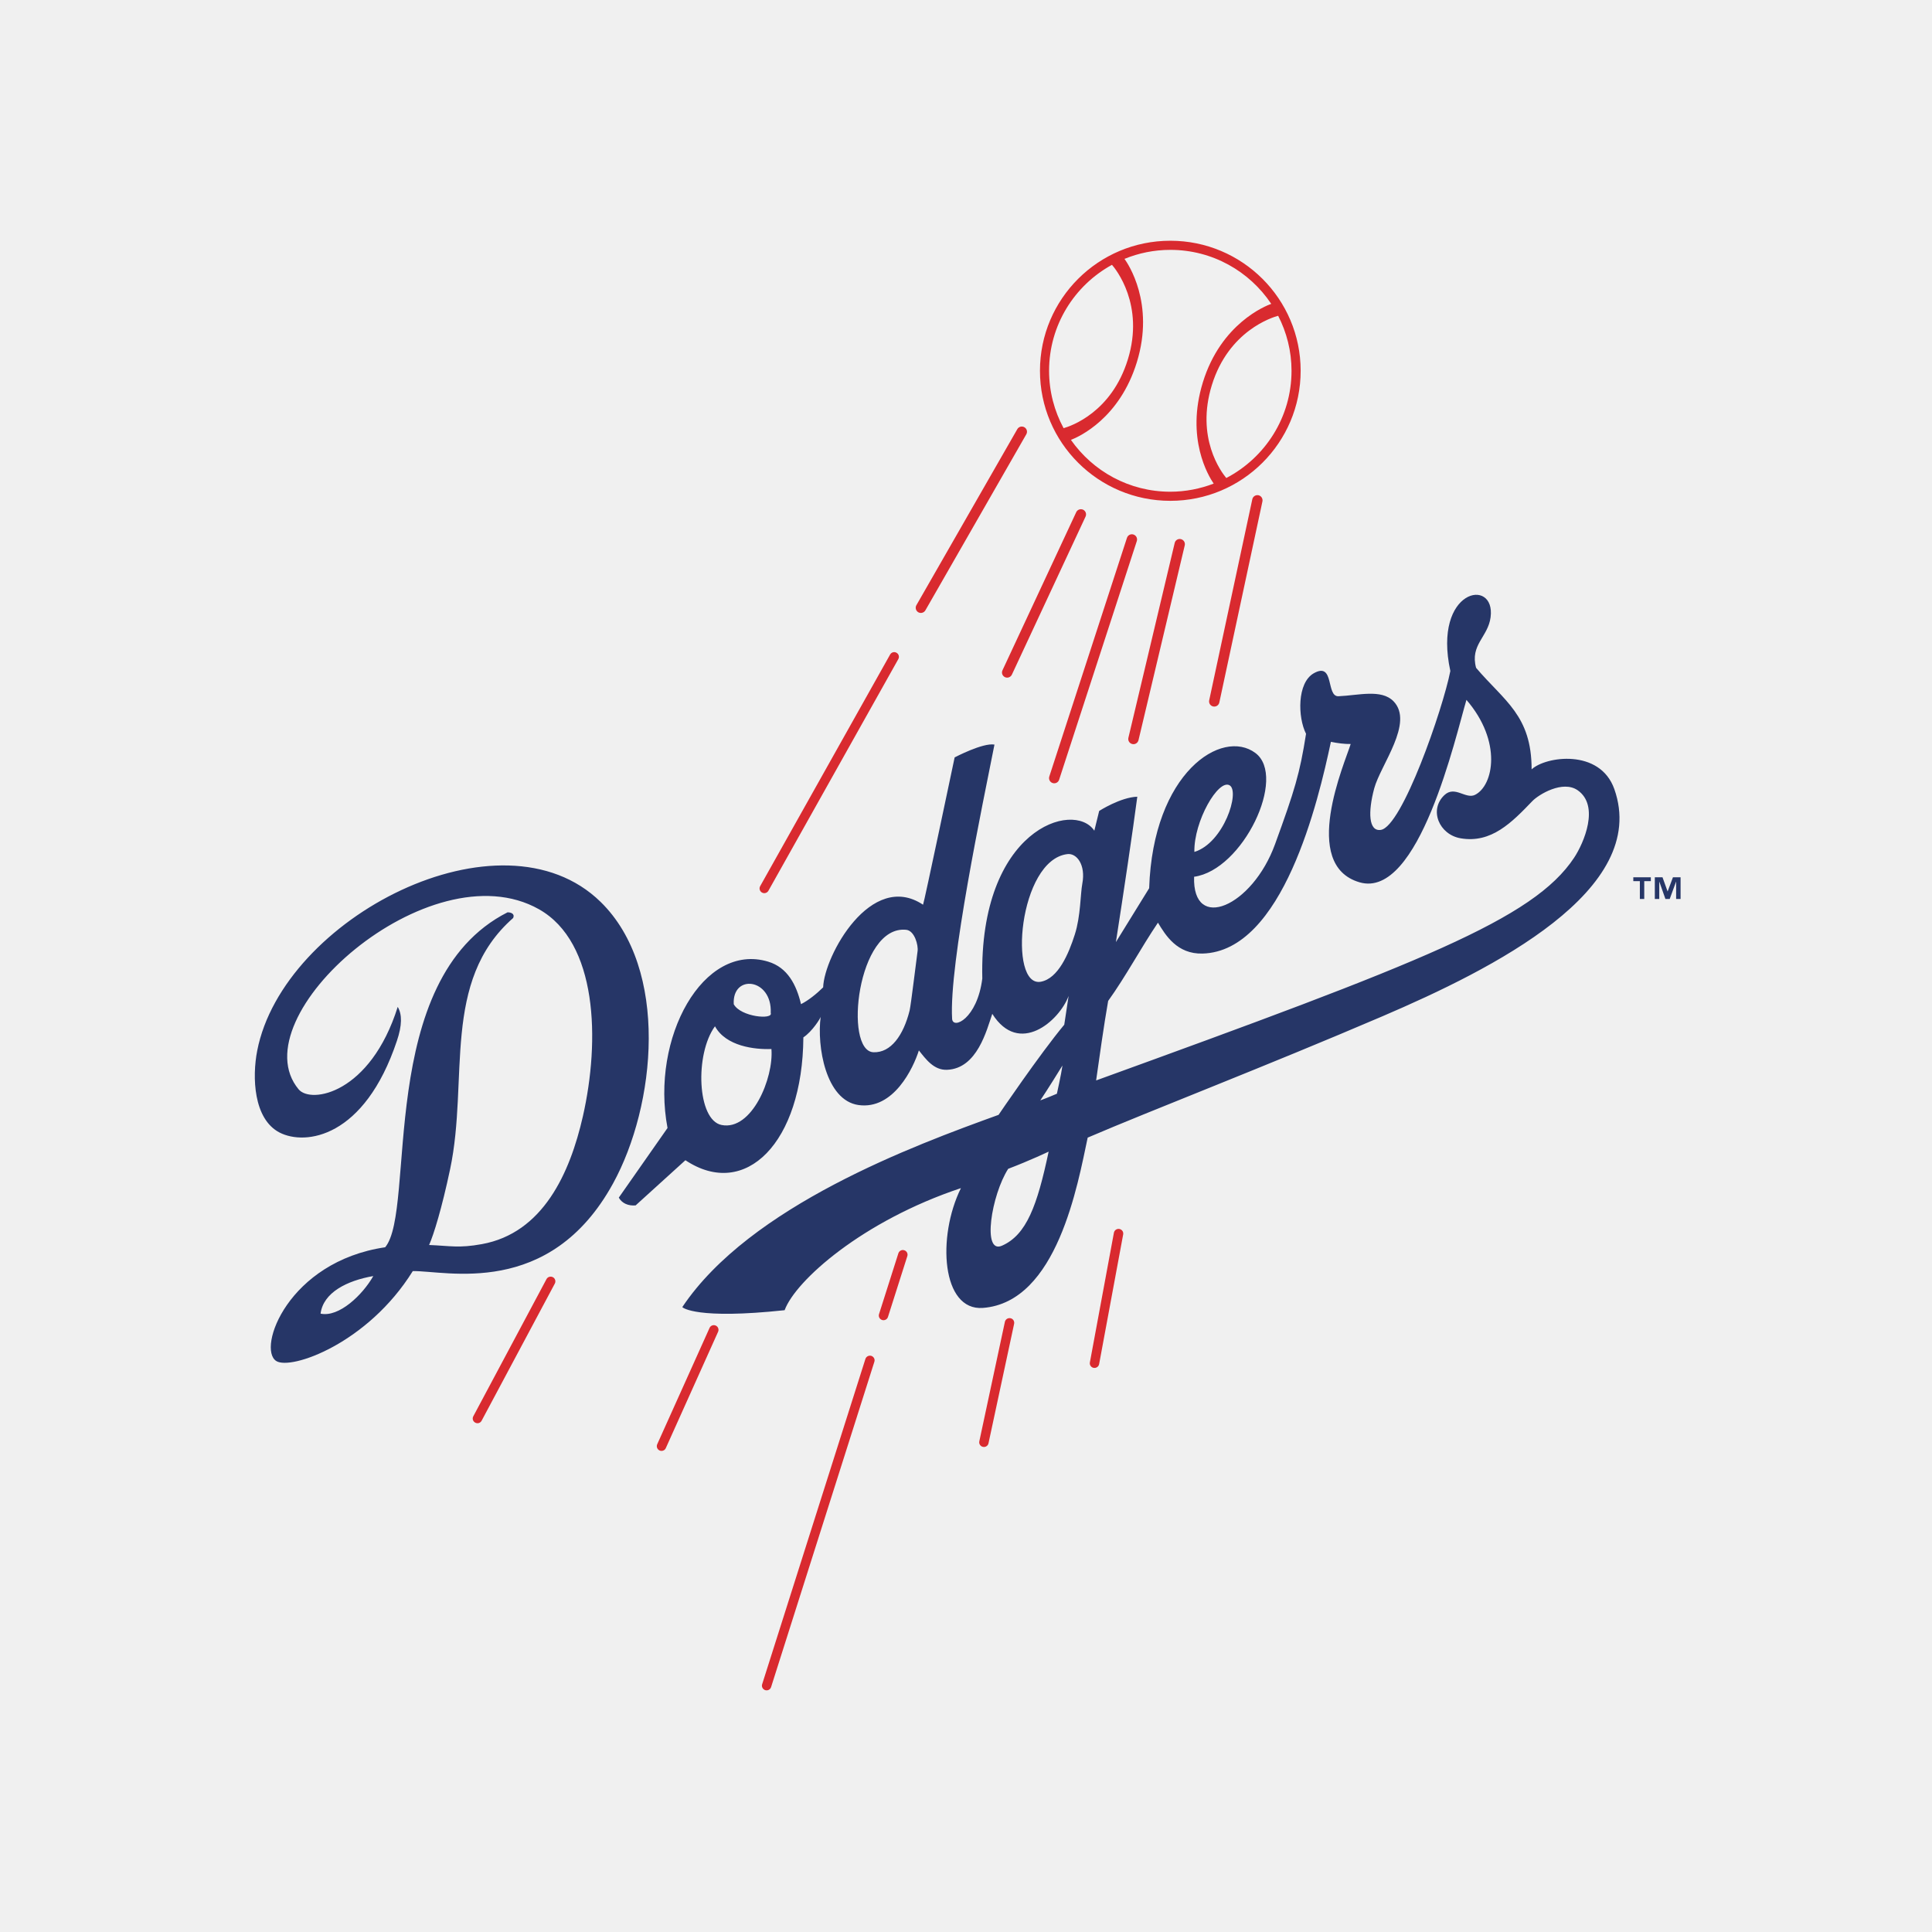
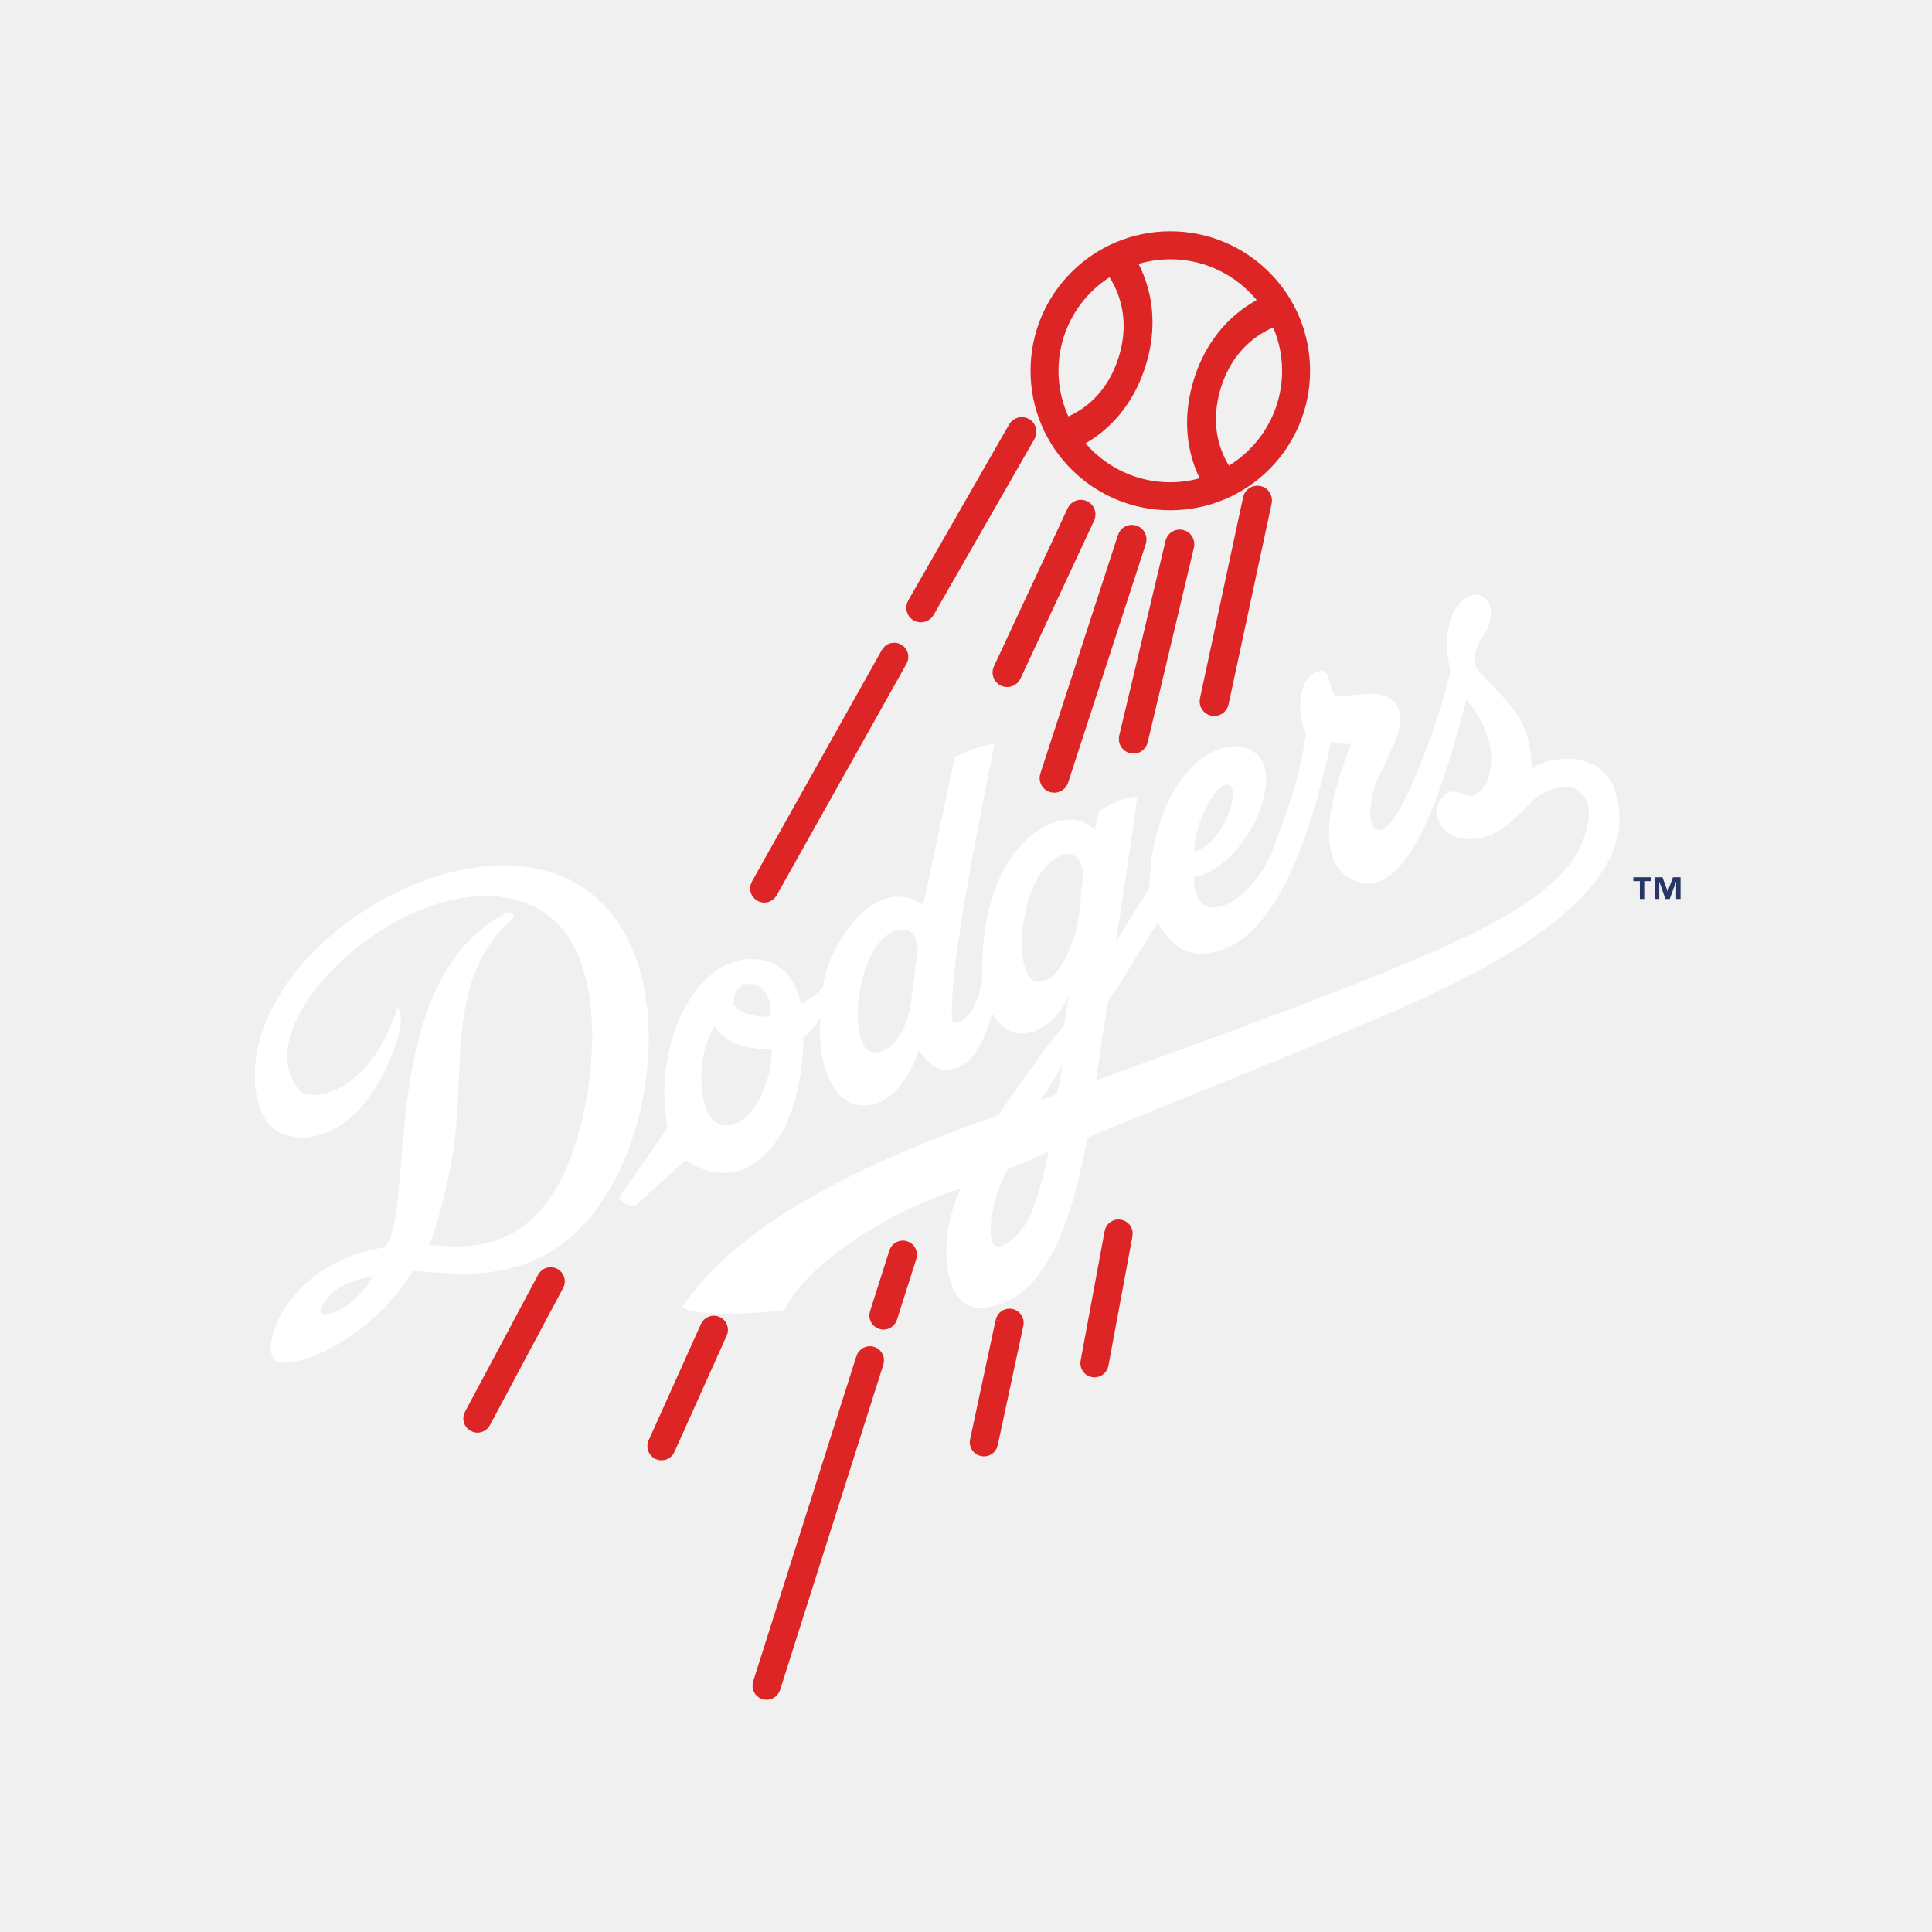
- <svg xmlns="http://www.w3.org/2000/svg" width="512" height="512" viewBox="0 0 512 512" version="1.1">
-   <g stroke="none" stroke-width="1" fill="none">
-     <path d="M395.027 163.551c-.671 5.28-5.513 7.297-3.846 13.435 7.471 8.802 14.714 12.592 14.714 26.91 3.665-3.459 18.102-5.595 21.925 5.24 9.438 26.8-32.271 47.674-61.399 60.164-31.363 13.435-61.391 24.98-78.174 32.182-2.63 12.301-8.064 43.647-27.769 45.129-10.931.827-12.21-18.81-5.821-31.749-26.063 8.684-43.826 24.483-46.724 32.355-23.291 2.49-27.027-.662-27.114-.827 17.96-26.824 61.47-42.867 83.813-50.944 0 0 10.954-16.146 17.407-23.884l1.153-7.62c-2.488 6.643-13.142 15.965-20.227 4.736-1.493 4.318-3.988 14.499-11.973 14.83-3.491.158-5.655-2.829-7.479-5.138-1.461 4.633-6.69 15.792-16.009 14.476-8.719-1.253-11.057-15.681-10.015-23.404 0 .331-2.251 3.948-4.589 5.469-.19 27.864-15.362 43.135-31.26 32.56l-13.19 11.97c-1.888.173-3.601-.512-4.462-2.057l12.913-18.455c-4.533-23.924 9.478-49.297 26.671-44.081 5.189 1.56 7.503 6.217 8.704 11.261 1.951-.969 4.194-2.797 5.868-4.452.269-8.298 12.692-31.071 26.474-21.899.174-.039 8.372-39.038 8.372-39.038s7.495-3.948 10.552-3.396c-3.057 15.5-12.084 58.178-11.223 72.661.182 2.931 6.642.047 8.001-10.654-.885-39.699 24.294-47.327 29.688-39.187l1.287-5.24s5.663-3.633 10.101-3.767c-1.122 8.613-3.673 25.744-5.671 38.525l8.814-14.271c1.011-30.653 19.287-42.481 28.156-35.838 8.459 6.32-3.309 31.016-16.246 32.797-.49 14.799 15.433 7.959 21.451-8.629 5.213-14.334 6.547-18.636 8.214-29.258-2.219-4.373-2.393-13.514 2.046-16.036 5.576-3.16 3.183 6.225 6.547 6.083 5.276-.221 11.357-1.97 14.58 1.324 5.529 5.681-3.444 16.895-5.11 23.12-1.659 6.217-1.501 11.45 1.745 10.977 5.631-.804 16.436-31.953 18.434-42.111-4.747-21.804 12.029-24.924 10.67-14.271m-114.939 126.301s1.169-5.232 1.477-7.486c-.774 1.261-3.933 6.367-5.876 9.251 1.39-.489 4.399-1.765 4.399-1.765m108.534-104.378c-2.82 9.48-12.566 52.922-28.314 48.352-15.835-4.61-3.917-31.607-2.361-36.658-1.524.047-3.633-.236-5.244-.575-3.317 15.602-12.692 55.562-34.032 56.113-6.729.173-9.809-4.87-11.8-8.187-4.486 6.635-8.538 14.271-13.197 20.74-1.137 6.446-2.354 15.201-3.191 21.071 86.246-31.291 115.879-42.71 126.675-59.021 2.583-3.901 6.84-13.774.932-17.888-3.957-2.734-10.315 1.135-11.989 2.868-5.45 5.666-10.86 11.261-19.002 9.874-5.71-.969-8.467-7.518-4.328-11.442 2.772-2.632 5.631 1.158 8.135-.079 4.873-2.443 7.266-14.105-2.283-25.169m-62.749 22.655c-2.978-1.781-9.525 9.511-9.351 17.643 7.803-2.388 12.131-15.989 9.351-17.643m-42.996 18.219c-12.921 1.537-15.764 35.46-7.029 33.821 4.589-.867 7.353-7.368 8.996-12.537 1.556-4.878 1.461-10.709 1.982-13.467.94-4.972-1.485-8.116-3.949-7.817m-42.72 20.062c-12.968-1.34-16.609 32.158-8.672 32.45 4.612.173 7.922-4.476 9.572-11.048.348-1.411 1.888-14.279 2.109-15.744.229-1.513-.766-5.421-3.009-5.658m-45.705 19.724c1.824 3.365 10.488 4.192 9.801 2.309.403-9.243-10.267-10.417-9.801-2.309m-4.976 5.847c-5.379 7.352-4.747 24.901 1.777 26.162 7.985 1.56 13.814-12.45 13.182-20.141-4.454.173-12.052-.725-14.959-6.02m88.426 33.214s-4.905 2.34-10.718 4.555c-4.439 6.911-6.99 22.71-1.659 20.378 6.516-2.853 9.359-10.654 12.376-24.932m-115.461 8.479c-16.815 30.567-44.402 23.002-53.051 23.183-11.91 19.18-32.311 26.327-36.188 23.821-5.11-3.278 3.112-26.335 28.875-30.141 8.317-9.952-2.709-70.959 32.429-88.76.829 0 1.99.331 1.493 1.497-19.121 16.761-11.705 42.812-16.704 66.523-2.219 10.512-4.352 17.368-5.576 20.141 5.544.221 7.874.883 13.971-.229 16.207-2.931 23.346-18.794 26.774-33.837 4.589-20.189 3.902-46.161-11.642-54.916-28.978-16.343-79.596 28.589-63.689 47.721 3.262 3.94 19.026 1.166 26.269-21.843 1.177 1.994 1.177 4.862-.221 9.015-8.609 25.76-24.27 27.801-31.094 24.286-6.942-3.593-7.282-14.751-5.923-21.686 6.832-35.161 64.676-65.191 91.008-39.432 18.252 17.84 14.667 53.931 3.27 74.655m-77.487 34.459c4.881 1.048 11.144-4.972 13.971-9.96-6.99 1.214-13.253 4.366-13.971 9.96" fill="#263667" />
-     <path d="M275.602 98.265c0-19.038 15.464-34.467 34.546-34.467 19.074 0 34.538 15.429 34.538 34.467 0 19.03-15.464 34.459-34.538 34.459-19.081 0-34.546-15.429-34.546-34.459m23.291-3.01c4.47-14.507-3.238-23.963-4.21-25.074-9.936 5.445-16.665 15.973-16.665 28.084 0 5.508 1.406 10.685 3.846 15.208 1.998-.567 12.724-4.224 17.028-18.219m22.256 6.816c-4.296 13.948 2.464 22.978 3.831 24.609 10.259-5.358 17.289-16.059 17.289-28.415 0-5.256-1.295-10.205-3.546-14.578-1.493.394-13.119 3.932-17.573 18.384m-2.385-.733c4.802-15.602 16.657-20.291 18.126-20.811-5.758-8.621-15.583-14.31-26.742-14.31-4.312 0-8.396.859-12.147 2.388.916 1.269 8.08 11.781 3.278 27.375-4.573 14.877-15.235 19.724-17.47 20.598 5.805 8.29 15.425 13.735 26.34 13.735 4.052 0 7.914-.788 11.492-2.151-1.374-1.986-7.448-11.97-2.875-26.824m-173.938 237.639l-19.405 36.366c-.324.615-.087 1.355.529 1.678.608.331 1.358.102 1.682-.512l19.405-36.358c.316-.607.079-1.363-.513-1.678-.616-.323-1.382-.095-1.698.504m43.209 12.939l-13.869 30.834c-.276.615 0 1.363.632 1.647.624.276 1.374 0 1.643-.623l13.861-30.842c.276-.623.008-1.355-.624-1.639-.624-.284-1.374 0-1.643.623m50.042-19.779l-5.126 16.115c-.213.654.15 1.347.806 1.56.656.205 1.358-.15 1.564-.812l5.126-16.107c.213-.654-.15-1.355-.806-1.56-.656-.221-1.358.158-1.564.804m-8.735 27.997l-27.366 86.207c-.213.654.15 1.347.813 1.568.648.205 1.351-.158 1.556-.812l27.366-86.207c.221-.654-.142-1.347-.798-1.568-.656-.205-1.358.165-1.572.812m36.963-9.834l-6.776 31.662c-.15.67.284 1.332.956 1.474.679.15 1.343-.284 1.477-.953l6.792-31.67c.134-.67-.284-1.332-.948-1.466-.687-.15-1.343.276-1.501.953m-30.415-176.843l-34.443 61.393c-.332.599-.111 1.347.482 1.686.6.339 1.366.126 1.706-.473l34.427-61.393c.332-.599.126-1.347-.482-1.686-.6-.339-1.351-.126-1.69.473m95.984-41.149l-11.428 53.292c-.158.741.316 1.466 1.05 1.623.75.158 1.469-.307 1.635-1.048l11.428-53.3c.142-.741-.316-1.474-1.058-1.631-.735-.142-1.469.315-1.627 1.064m-20.566 11.576l-12.273 51.638c-.174.749.284 1.489 1.035 1.655.727.181 1.461-.276 1.643-1.024l12.258-51.63c.174-.733-.276-1.466-1.011-1.647-.742-.181-1.485.276-1.651 1.009m-12.654-1.349l-20.582 63.253c-.229.717.158 1.489.885 1.726.719.236 1.493-.158 1.722-.883l20.59-63.253c.221-.717-.158-1.481-.892-1.726-.719-.229-1.485.158-1.722.883m-29.057-28.809l-26.75 46.665c-.371.654-.142 1.489.513 1.868.656.37 1.493.142 1.872-.512l26.75-46.665c.371-.654.142-1.489-.513-1.86-.663-.378-1.493-.15-1.872.504m15.606 22.017l-19.54 41.898c-.324.686-.024 1.489.663 1.812.687.323 1.509.016 1.832-.67l19.524-41.882c.324-.686.024-1.505-.656-1.828-.695-.307-1.509-.016-1.824.67m9.992 190.948l-6.366 34.357c-.134.678.316 1.324.995 1.45.671.118 1.327-.315 1.453-.993l6.374-34.365c.134-.678-.324-1.324-1.003-1.45-.679-.126-1.327.323-1.453 1.001" fill="#D92A2F" />
-     <path d="M437.487 233.518h-1.745v4.712h-1.161v-4.712h-1.738v-1.024h4.644v1.024zm7.882 4.712h-1.177v-4.563h-.024l-1.674 4.563h-1.145l-1.603-4.563h-.024v4.563h-1.177v-5.737h2.038l1.343 3.743h.016l1.406-3.743h2.022v5.737z" fill="#263667" />
+ <svg xmlns="http://www.w3.org/2000/svg" version="1.1" id="Layer_1" x="0px" y="0px" width="512px" height="512px" viewBox="0 0 512 512" enable-background="new 0 0 512 512" xml:space="preserve">
+   <g>
+     <path fill="#FFFFFF" d="M395.027,163.551c-0.671,5.28-5.514,7.297-3.847,13.435   c7.472,8.802,14.714,12.592,14.714,26.91c3.665-3.459,18.103-5.595,21.926,5.24c9.438,26.8-32.271,47.675-61.399,60.164   c-31.363,13.435-61.392,24.979-78.174,32.183c-2.63,12.301-8.063,43.646-27.769,45.129c-10.932,0.826-12.21-18.811-5.822-31.75   c-26.063,8.685-43.826,24.484-46.724,32.355c-23.291,2.49-27.027-0.662-27.114-0.826c17.96-26.824,61.47-42.867,83.813-50.945   c0,0,10.954-16.146,17.407-23.883l1.152-7.621c-2.487,6.644-13.142,15.966-20.227,4.736c-1.492,4.318-3.988,14.499-11.973,14.83   c-3.491,0.158-5.655-2.828-7.479-5.138c-1.461,4.633-6.69,15.792-16.009,14.476c-8.719-1.253-11.057-15.681-10.015-23.404   c0,0.332-2.251,3.949-4.589,5.47c-0.19,27.864-15.362,43.135-31.26,32.56l-13.19,11.971c-1.888,0.173-3.601-0.512-4.462-2.058   l12.913-18.454c-4.533-23.925,9.478-49.298,26.671-44.082c5.189,1.56,7.503,6.216,8.704,11.261   c1.951-0.969,4.194-2.797,5.868-4.452c0.269-8.298,12.692-31.071,26.474-21.899c0.174-0.039,8.372-39.038,8.372-39.038   s7.495-3.948,10.552-3.396c-3.058,15.5-12.084,58.178-11.223,72.66c0.182,2.932,6.642,0.048,8.001-10.653   c-0.885-39.699,24.293-47.327,29.688-39.187l1.287-5.24c0,0,5.663-3.633,10.102-3.767c-1.123,8.613-3.674,25.744-5.672,38.525   l8.814-14.271c1.011-30.653,19.287-42.481,28.156-35.838c8.459,6.32-3.31,31.016-16.246,32.797   c-0.49,14.799,15.433,7.959,21.451-8.629c5.213-14.334,6.547-18.636,8.214-29.258c-2.22-4.373-2.394-13.514,2.046-16.036   c5.576-3.16,3.183,6.225,6.547,6.083c5.276-0.221,11.356-1.97,14.58,1.324c5.529,5.681-3.444,16.895-5.11,23.12   c-1.659,6.217-1.501,11.45,1.745,10.977c5.631-0.804,16.437-31.953,18.434-42.111c-4.746-21.804,12.029-24.924,10.671-14.271    M280.087,289.85c0,0,1.169-5.231,1.478-7.485c-0.774,1.261-3.934,6.366-5.877,9.251   C277.078,291.126,280.087,289.85,280.087,289.85 M388.621,185.472c-2.82,9.48-12.566,52.922-28.314,48.352   c-15.835-4.61-3.917-31.607-2.36-36.658c-1.524,0.047-3.634-0.236-5.244-0.575c-3.317,15.602-12.692,55.562-34.032,56.113   c-6.729,0.173-9.809-4.87-11.8-8.187c-4.486,6.635-8.538,14.271-13.197,20.74c-1.137,6.446-2.354,15.201-3.19,21.071   c86.245-31.291,115.879-42.71,126.675-59.021c2.583-3.901,6.84-13.774,0.932-17.888c-3.957-2.734-10.315,1.135-11.989,2.868   c-5.449,5.666-10.859,11.261-19.002,9.874c-5.71-0.969-8.467-7.518-4.328-11.442c2.772-2.632,5.632,1.158,8.136-0.079   C395.778,208.197,398.171,196.535,388.621,185.472 M325.873,208.126c-2.979-1.781-9.525,9.511-9.352,17.643   C324.325,223.381,328.653,209.78,325.873,208.126 M282.877,226.345c-12.921,1.537-15.764,35.459-7.029,33.821   c4.59-0.867,7.354-7.368,8.996-12.537c1.557-4.878,1.461-10.709,1.982-13.467C287.766,229.19,285.341,226.046,282.877,226.345    M240.157,246.407c-12.968-1.34-16.609,32.157-8.672,32.45c4.612,0.173,7.922-4.477,9.572-11.049   c0.348-1.41,1.888-14.278,2.109-15.744C243.395,250.552,242.4,246.644,240.157,246.407 M194.452,266.131   c1.824,3.365,10.488,4.192,9.801,2.309C204.656,259.197,193.986,258.023,194.452,266.131 M189.476,271.979   c-5.379,7.352-4.747,24.9,1.777,26.162c7.985,1.56,13.814-12.451,13.182-20.142C199.981,278.172,192.383,277.273,189.476,271.979    M277.902,305.193c0,0-4.905,2.34-10.719,4.555c-4.438,6.911-6.99,22.71-1.658,20.378c6.516-2.853,9.358-10.653,12.375-24.933    M162.44,313.673c-16.815,30.567-44.402,23.002-53.051,23.183c-11.91,19.181-32.311,26.328-36.188,23.821   c-5.11-3.278,3.112-26.335,28.875-30.141c8.317-9.952-2.709-70.959,32.429-88.76c0.829,0,1.99,0.331,1.493,1.497   c-19.121,16.761-11.705,42.812-16.704,66.523c-2.219,10.513-4.352,17.368-5.576,20.142c5.544,0.221,7.874,0.883,13.971-0.229   c16.207-2.931,23.346-18.794,26.774-33.837c4.589-20.189,3.902-46.161-11.642-54.916c-28.978-16.343-79.596,28.589-63.689,47.721   c3.262,3.94,19.026,1.166,26.269-21.843c1.177,1.994,1.177,4.862-0.221,9.015c-8.609,25.76-24.27,27.801-31.094,24.286   c-6.942-3.593-7.282-14.751-5.923-21.686c6.832-35.161,64.676-65.191,91.008-39.432c18.252,17.839,14.667,53.931,3.27,74.655    M84.954,348.13c4.881,1.048,11.144-4.972,13.971-9.96C91.935,339.384,85.672,342.536,84.954,348.13" />
+     <path fill="#D92A2F" stroke="#DE2526" stroke-width="5" stroke-miterlimit="10" d="M275.602,98.265   c0-19.038,15.465-34.467,34.547-34.467c19.073,0,34.537,15.429,34.537,34.467c0,19.03-15.464,34.459-34.537,34.459   C291.066,132.724,275.602,117.295,275.602,98.265 M298.893,95.255c4.471-14.507-3.238-23.963-4.209-25.074   c-9.937,5.445-16.666,15.973-16.666,28.084c0,5.508,1.406,10.685,3.847,15.208C283.861,112.906,294.588,109.249,298.893,95.255    M321.148,102.07c-4.297,13.948,2.464,22.978,3.831,24.609c10.259-5.358,17.288-16.059,17.288-28.415   c0-5.256-1.295-10.205-3.546-14.578C337.229,84.08,325.604,87.618,321.148,102.07 M318.764,101.337   c4.803-15.602,16.657-20.291,18.126-20.811c-5.758-8.621-15.583-14.31-26.741-14.31c-4.312,0-8.396,0.859-12.147,2.388   c0.916,1.269,8.08,11.781,3.278,27.375c-4.573,14.877-15.235,19.724-17.471,20.598c5.806,8.29,15.426,13.735,26.341,13.735   c4.052,0,7.914-0.788,11.491-2.151c-1.374-1.986-7.447-11.97-2.875-26.824 M144.828,338.977l-19.405,36.365   c-0.324,0.615-0.087,1.355,0.529,1.678c0.608,0.332,1.358,0.103,1.682-0.512l19.405-36.357c0.316-0.607,0.079-1.363-0.513-1.678   C145.91,338.148,145.144,338.377,144.828,338.977 M188.037,351.915l-13.869,30.834c-0.276,0.615,0,1.362,0.632,1.647   c0.624,0.275,1.374,0,1.643-0.623l13.861-30.842c0.276-0.623,0.008-1.355-0.624-1.64   C189.056,351.008,188.306,351.292,188.037,351.915 M238.079,332.137l-5.126,16.114c-0.213,0.653,0.15,1.347,0.806,1.56   c0.656,0.205,1.358-0.149,1.564-0.812l5.126-16.106c0.213-0.654-0.15-1.355-0.806-1.561   C238.987,331.111,238.285,331.49,238.079,332.137 M229.344,360.133l-27.366,86.207c-0.213,0.654,0.15,1.347,0.813,1.568   c0.648,0.205,1.351-0.158,1.556-0.812l27.366-86.207c0.221-0.654-0.142-1.347-0.798-1.568   C230.259,359.116,229.557,359.486,229.344,360.133 M266.307,350.299l-6.776,31.662c-0.15,0.67,0.284,1.332,0.956,1.475   c0.679,0.149,1.343-0.285,1.477-0.953l6.792-31.67c0.134-0.67-0.284-1.332-0.948-1.467   C267.12,349.195,266.464,349.622,266.307,350.299 M235.891,173.456l-34.443,61.393c-0.332,0.599-0.111,1.347,0.482,1.686   c0.6,0.339,1.366,0.126,1.706-0.473l34.427-61.393c0.332-0.599,0.126-1.347-0.482-1.686   C236.981,172.644,236.23,172.857,235.891,173.456 M331.875,132.307l-11.428,53.292c-0.158,0.741,0.315,1.466,1.05,1.623   c0.75,0.158,1.469-0.307,1.635-1.048l11.428-53.3c0.143-0.741-0.315-1.474-1.058-1.631   C332.767,131.101,332.033,131.558,331.875,132.307 M311.309,143.883l-12.272,51.638c-0.175,0.749,0.284,1.489,1.034,1.655   c0.728,0.181,1.461-0.276,1.644-1.024l12.258-51.63c0.174-0.733-0.275-1.466-1.011-1.647   C312.219,142.694,311.476,143.151,311.309,143.883 M298.656,142.535l-20.582,63.253c-0.229,0.717,0.158,1.489,0.885,1.726   c0.719,0.236,1.493-0.158,1.723-0.883l20.59-63.253c0.221-0.717-0.158-1.481-0.893-1.726   C299.66,141.423,298.895,141.81,298.656,142.535 M269.6,113.726l-26.75,46.665c-0.371,0.654-0.142,1.489,0.513,1.868   c0.656,0.37,1.493,0.142,1.872-0.512l26.75-46.665c0.371-0.654,0.143-1.489-0.512-1.86   C270.809,112.844,269.979,113.072,269.6,113.726 M285.206,135.743l-19.54,41.898c-0.324,0.686-0.023,1.489,0.663,1.812   c0.687,0.323,1.509,0.016,1.832-0.67l19.524-41.882c0.323-0.686,0.023-1.505-0.656-1.828   C286.334,134.766,285.52,135.057,285.206,135.743 M295.197,326.691l-6.366,34.356c-0.134,0.679,0.315,1.324,0.995,1.45   c0.671,0.118,1.326-0.314,1.453-0.993l6.373-34.364c0.135-0.679-0.323-1.324-1.002-1.451   C295.971,325.564,295.322,326.013,295.197,326.691" />
+     <path fill="#263667" d="M437.487,233.518h-1.745v4.712h-1.161v-4.712h-1.738v-1.024h4.645V233.518z    M445.369,238.23h-1.177v-4.563h-0.024l-1.674,4.563h-1.146l-1.603-4.563h-0.024v4.563h-1.177v-5.737h2.038l1.343,3.743h0.017   l1.405-3.743h2.022L445.369,238.23L445.369,238.23z" />
  </g>
</svg>
